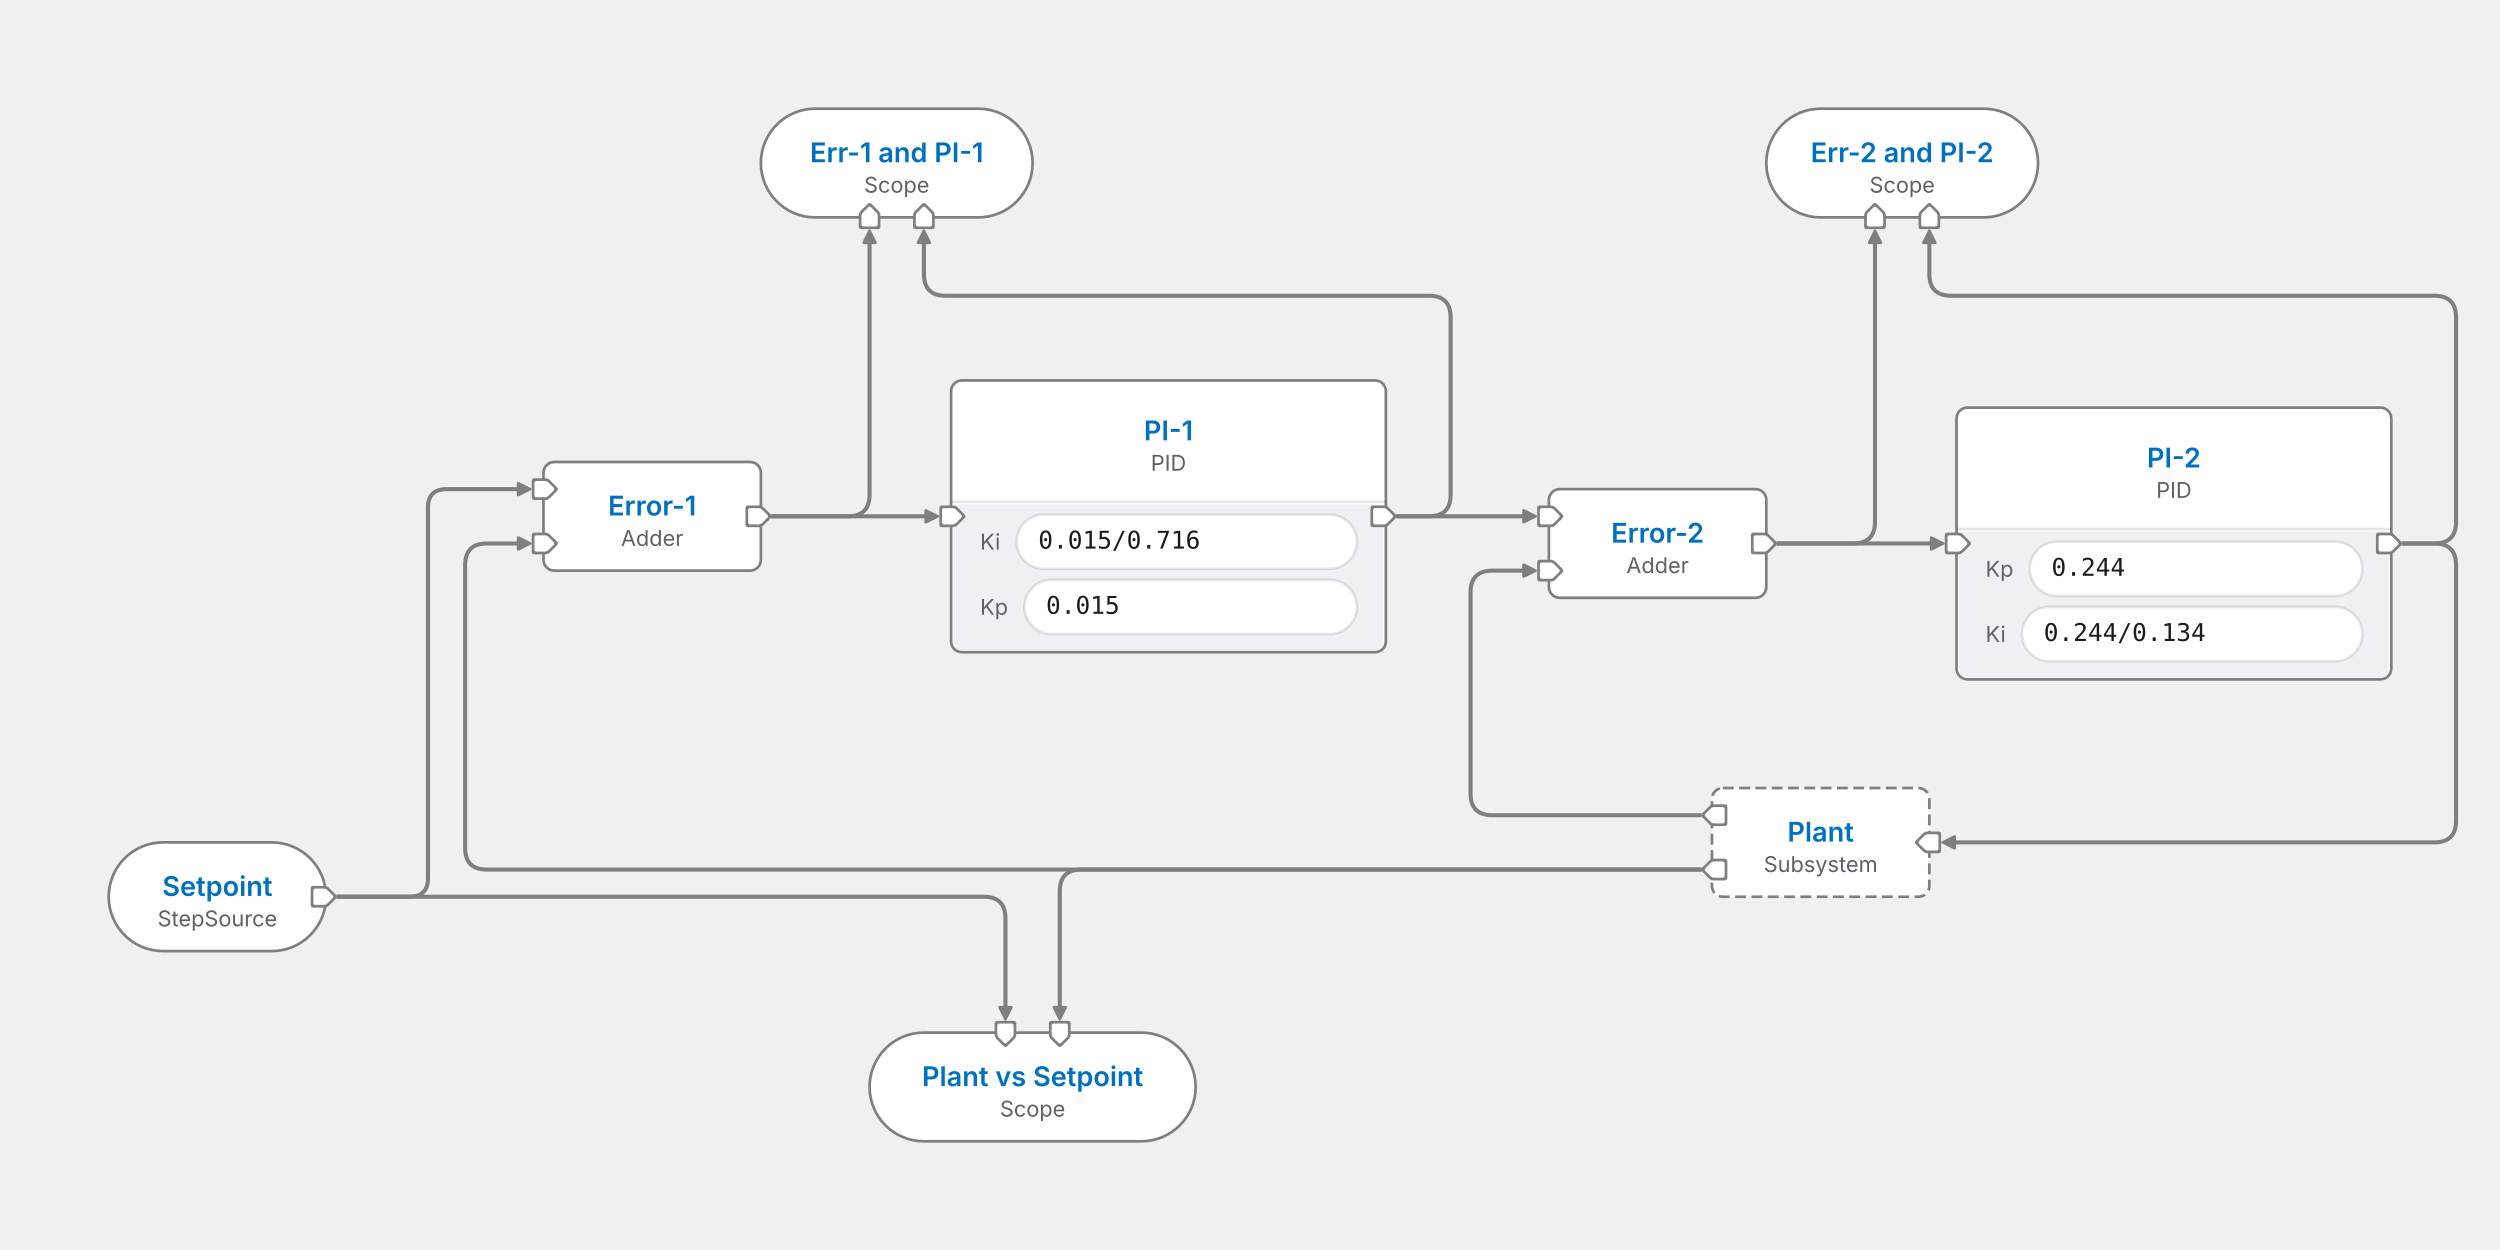
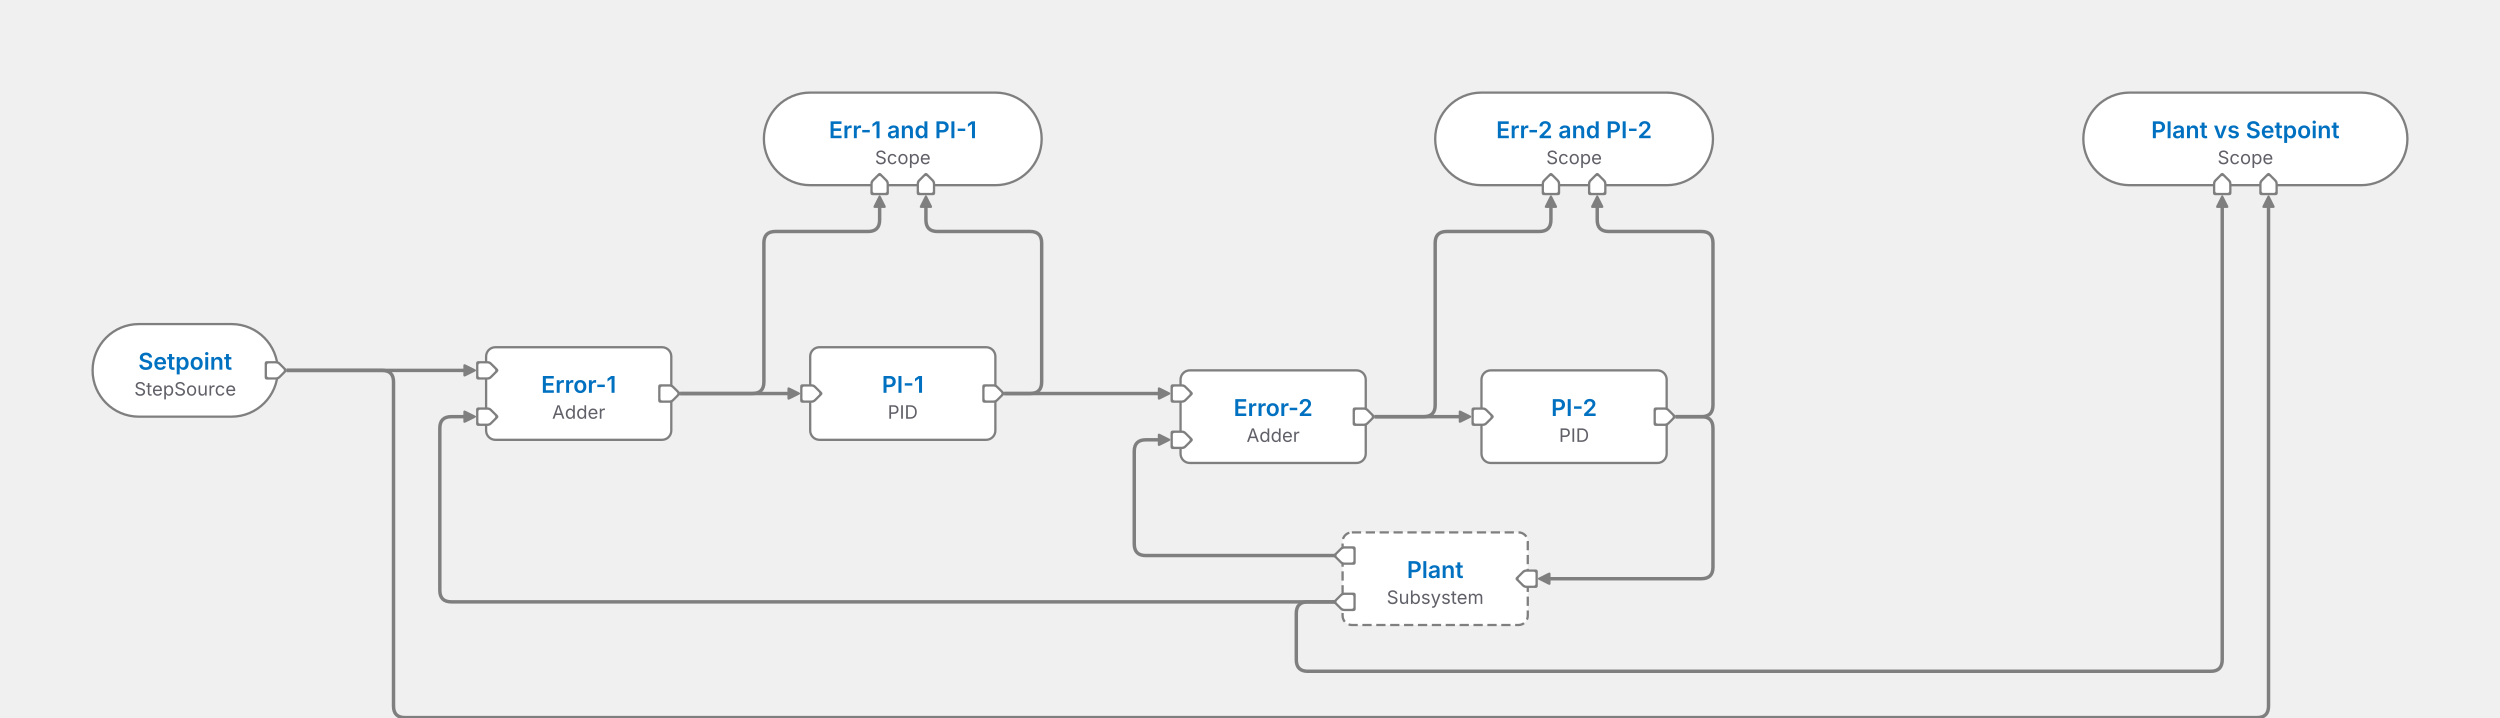
- <svg xmlns="http://www.w3.org/2000/svg" width="920" height="460" viewBox="660 140 920 460">
+ <svg xmlns="http://www.w3.org/2000/svg" width="1080" height="310" viewBox="780 160 1080 310">
  <g class="edges">
    <g class="edge">
-       <path d="M1313.834 340L1333.834 340L 1342.5,340Q 1342.5,340 1342.5,340L 1342.5,340Q 1342.5,340 1342.5,340L1351.167 340L1371.167 340" fill="none" stroke="#7F7F7F" stroke-width="1.5" />
-       <g transform="translate(1371.167, 340.0002) rotate(0) translate(5, 0)">
-         <path d="M -5 -2.5 L -1 -0.5 Q 0 0 -1 0.5 L -5 2.5 Q -6 3 -6 2 L -6 -2 Q -6 -3 -5 -2.5 Z" fill="#7F7F7F" />
-       </g>
-     </g>
-     <g class="edge">
-       <path d="M1173.834 330L1193.834 330L 1197.5,330Q 1197.5,330 1197.5,330L 1197.5,330Q 1197.5,330 1197.5,330L1201.167 330L1221.167 330" fill="none" stroke="#7F7F7F" stroke-width="1.5" />
-       <g transform="translate(1221.167, 330) rotate(0) translate(5, 0)">
-         <path d="M -5 -2.5 L -1 -0.5 Q 0 0 -1 0.5 L -5 2.5 Q -6 3 -6 2 L -6 -2 Q -6 -3 -5 -2.5 Z" fill="#7F7F7F" />
-       </g>
-     </g>
-     <g class="edge">
-       <path d="M943.834 330L963.834 330L 972.5,330Q 972.5,330 972.5,330L 972.5,330Q 972.5,330 972.5,330L981.167 330L1001.167 330" fill="none" stroke="#7F7F7F" stroke-width="1.5" />
-       <g transform="translate(1001.167, 330.0002) rotate(0) translate(5, 0)">
-         <path d="M -5 -2.5 L -1 -0.5 Q 0 0 -1 0.5 L -5 2.5 Q -6 3 -6 2 L -6 -2 Q -6 -3 -5 -2.5 Z" fill="#7F7F7F" />
-       </g>
-     </g>
-     <g class="edge">
-       <path d="M783.834 470L803.834 470L 810.667,470Q 817.5,470 817.5,463.167L 817.5,326.833Q 817.5,320 824.333,320L831.167 320L851.167 320" fill="none" stroke="#7F7F7F" stroke-width="1.5" />
-       <g transform="translate(851.1667, 320) rotate(0) translate(5, 0)">
-         <path d="M -5 -2.5 L -1 -0.5 Q 0 0 -1 0.5 L -5 2.5 Q -6 3 -6 2 L -6 -2 Q -6 -3 -5 -2.5 Z" fill="#7F7F7F" />
-       </g>
-     </g>
-     <g class="edge">
-       <path d="M1543.834 340L 1555.834,340Q 1563.834,340 1563.834,348L 1563.834,442Q 1563.834,450 1555.834,450L1398.834 450L1378.834 450" fill="none" stroke="#7F7F7F" stroke-width="1.5" />
-       <g transform="translate(1378.834, 450.0001) rotate(180) translate(5, 0)">
-         <path d="M -5 -2.5 L -1 -0.5 Q 0 0 -1 0.5 L -5 2.5 Q -6 3 -6 2 L -6 -2 Q -6 -3 -5 -2.5 Z" fill="#7F7F7F" />
-       </g>
-     </g>
-     <g class="edge">
-       <path d="M1286.167 460L1266.167 460L 1058,460Q 1050,460 1050,468L1050 491.167L1050 511.167" fill="none" stroke="#7F7F7F" stroke-width="1.5" />
-       <g transform="translate(1050, 511.1667) rotate(90) translate(5, 0)">
-         <path d="M -5 -2.5 L -1 -0.5 Q 0 0 -1 0.5 L -5 2.5 Q -6 3 -6 2 L -6 -2 Q -6 -3 -5 -2.5 Z" fill="#7F7F7F" />
-       </g>
-     </g>
-     <g class="edge">
-       <path d="M1286.167 440L1266.167 440L 1209.167,440Q 1201.167,440 1201.167,432L 1201.167,358Q 1201.167,350 1209.167,350L1221.167 350" fill="none" stroke="#7F7F7F" stroke-width="1.5" />
-       <g transform="translate(1221.167, 350.0001) rotate(0) translate(5, 0)">
-         <path d="M -5 -2.5 L -1 -0.5 Q 0 0 -1 0.5 L -5 2.5 Q -6 3 -6 2 L -6 -2 Q -6 -3 -5 -2.5 Z" fill="#7F7F7F" />
-       </g>
-     </g>
-     <g class="edge">
-       <path d="M1286.167 460L1266.167 460L 839.167,460Q 831.167,460 831.167,452L 831.167,348Q 831.167,340 839.167,340L851.167 340" fill="none" stroke="#7F7F7F" stroke-width="1.5" />
-       <g transform="translate(851.1667, 340.0001) rotate(0) translate(5, 0)">
-         <path d="M -5 -2.5 L -1 -0.5 Q 0 0 -1 0.5 L -5 2.5 Q -6 3 -6 2 L -6 -2 Q -6 -3 -5 -2.5 Z" fill="#7F7F7F" />
-       </g>
-     </g>
-     <g class="edge">
-       <path d="M943.834 330L963.834 330L 972,330Q 980,330 980,322L980 248.833L980 228.833" fill="none" stroke="#7F7F7F" stroke-width="1.5" />
-       <g transform="translate(980.0002, 228.8335) rotate(-90) translate(5, 0)">
-         <path d="M -5 -2.5 L -1 -0.5 Q 0 0 -1 0.5 L -5 2.5 Q -6 3 -6 2 L -6 -2 Q -6 -3 -5 -2.5 Z" fill="#7F7F7F" />
-       </g>
-     </g>
-     <g class="edge">
-       <path d="M1173.834 330L 1185.834,330Q 1193.834,330 1193.834,322L 1193.834,256.833Q 1193.834,248.833 1185.834,248.833L 1008,248.833Q 1000,248.833 1000,240.833L1000 228.833" fill="none" stroke="#7F7F7F" stroke-width="1.5" />
-       <g transform="translate(1000, 228.8335) rotate(-90) translate(5, 0)">
-         <path d="M -5 -2.5 L -1 -0.5 Q 0 0 -1 0.5 L -5 2.5 Q -6 3 -6 2 L -6 -2 Q -6 -3 -5 -2.5 Z" fill="#7F7F7F" />
-       </g>
-     </g>
-     <g class="edge">
-       <path d="M1313.834 340L1333.834 340L 1342,340Q 1350,340 1350,332L1350 248.833L1350 228.833" fill="none" stroke="#7F7F7F" stroke-width="1.5" />
-       <g transform="translate(1350, 228.8335) rotate(-90) translate(5, 0)">
-         <path d="M -5 -2.5 L -1 -0.5 Q 0 0 -1 0.5 L -5 2.5 Q -6 3 -6 2 L -6 -2 Q -6 -3 -5 -2.5 Z" fill="#7F7F7F" />
-       </g>
-     </g>
-     <g class="edge">
-       <path d="M1543.834 340L 1555.834,340Q 1563.834,340 1563.834,332L 1563.834,256.833Q 1563.834,248.833 1555.834,248.833L 1378,248.833Q 1370,248.833 1370,240.833L1370 228.833" fill="none" stroke="#7F7F7F" stroke-width="1.5" />
-       <g transform="translate(1370, 228.8335) rotate(-90) translate(5, 0)">
-         <path d="M -5 -2.5 L -1 -0.5 Q 0 0 -1 0.5 L -5 2.5 Q -6 3 -6 2 L -6 -2 Q -6 -3 -5 -2.5 Z" fill="#7F7F7F" />
-       </g>
-     </g>
-     <g class="edge">
-       <path d="M783.834 470L803.834 470L 1022,470Q 1030,470 1030,478L1030 491.167L1030 511.167" fill="none" stroke="#7F7F7F" stroke-width="1.5" />
-       <g transform="translate(1030, 511.1667) rotate(90) translate(5, 0)">
+       <path d="M 1373.833 340 L 1376.917 340 Q 1380 340 1383.083 340 L 1395 340 Q 1400 340 1405 340 L 1411.167 340" fill="none" stroke="#7F7F7F" stroke-width="1.5" />
+       <g transform="translate(1411.167, 340) rotate(0) translate(5, 0)">
+         <path d="M -5 -2.5 L -1 -0.5 Q 0 0 -1 0.5 L -5 2.5 Q -6 3 -6 2 L -6 -2 Q -6 -3 -5 -2.5 Z" fill="#7F7F7F" />
+       </g>
+     </g>
+     <g class="edge">
+       <path d="M 1213.833 330 L 1216.917 330 Q 1220 330 1223.083 330 L 1265 330 Q 1270 330 1275 330 L 1281.167 330" fill="none" stroke="#7F7F7F" stroke-width="1.5" />
+       <g transform="translate(1281.167, 330) rotate(0) translate(5, 0)">
+         <path d="M -5 -2.5 L -1 -0.5 Q 0 0 -1 0.5 L -5 2.5 Q -6 3 -6 2 L -6 -2 Q -6 -3 -5 -2.5 Z" fill="#7F7F7F" />
+       </g>
+     </g>
+     <g class="edge">
+       <path d="M 1073.833 330 L 1076.917 330 Q 1080 330 1083.083 330 L 1105 330 Q 1110 330 1115 330 L 1121.167 330" fill="none" stroke="#7F7F7F" stroke-width="1.5" />
+       <g transform="translate(1121.167, 330) rotate(0) translate(5, 0)">
+         <path d="M -5 -2.5 L -1 -0.5 Q 0 0 -1 0.5 L -5 2.5 Q -6 3 -6 2 L -6 -2 Q -6 -3 -5 -2.5 Z" fill="#7F7F7F" />
+       </g>
+     </g>
+     <g class="edge">
+       <path d="M 903.833 320 L 906.917 320 Q 910 320 913.083 320 L 965 320 Q 970 320 975 320 L 981.167 320" fill="none" stroke="#7F7F7F" stroke-width="1.5" />
+       <g transform="translate(981.1667, 320) rotate(0) translate(5, 0)">
+         <path d="M -5 -2.5 L -1 -0.5 Q 0 0 -1 0.5 L -5 2.5 Q -6 3 -6 2 L -6 -2 Q -6 -3 -5 -2.5 Z" fill="#7F7F7F" />
+       </g>
+     </g>
+     <g class="edge">
+       <path d="M 1503.833 340 L 1506.917 340 Q 1510 340 1513.083 340 L 1515 340 Q 1520 340 1520 345 L 1520 405 Q 1520 410 1515 410 L 1465 410 Q 1460 410 1455 410 L 1448.833 410" fill="none" stroke="#7F7F7F" stroke-width="1.5" />
+       <g transform="translate(1448.833, 410) rotate(180) translate(5, 0)">
+         <path d="M -5 -2.5 L -1 -0.5 Q 0 0 -1 0.5 L -5 2.5 Q -6 3 -6 2 L -6 -2 Q -6 -3 -5 -2.5 Z" fill="#7F7F7F" />
+       </g>
+     </g>
+     <g class="edge">
+       <path d="M 1356.167 400 L 1358.083 400 Q 1360 400 1358.083 400 L 1275 400 Q 1270 400 1270 395 L 1270 355 Q 1270 350 1275 350 L 1281.167 350" fill="none" stroke="#7F7F7F" stroke-width="1.5" />
+       <g transform="translate(1281.167, 350) rotate(0) translate(5, 0)">
+         <path d="M -5 -2.5 L -1 -0.5 Q 0 0 -1 0.5 L -5 2.5 Q -6 3 -6 2 L -6 -2 Q -6 -3 -5 -2.5 Z" fill="#7F7F7F" />
+       </g>
+     </g>
+     <g class="edge">
+       <path d="M 1356.167 420 L 1358.083 420 Q 1360 420 1358.083 420 L 975 420 Q 970 420 970 415 L 970 345 Q 970 340 975 340 L 981.167 340" fill="none" stroke="#7F7F7F" stroke-width="1.5" />
+       <g transform="translate(981.1667, 340) rotate(0) translate(5, 0)">
+         <path d="M -5 -2.5 L -1 -0.5 Q 0 0 -1 0.5 L -5 2.5 Q -6 3 -6 2 L -6 -2 Q -6 -3 -5 -2.5 Z" fill="#7F7F7F" />
+       </g>
+     </g>
+     <g class="edge">
+       <path d="M 1073.833 330 L 1076.917 330 Q 1080 330 1083.083 330 L 1105 330 Q 1110 330 1110 325 L 1110 265 Q 1110 260 1115 260 L 1155 260 Q 1160 260 1160 255 L 1160 248.833" fill="none" stroke="#7F7F7F" stroke-width="1.5" />
+       <g transform="translate(1160, 248.8333) rotate(-90) translate(5, 0)">
+         <path d="M -5 -2.5 L -1 -0.5 Q 0 0 -1 0.5 L -5 2.5 Q -6 3 -6 2 L -6 -2 Q -6 -3 -5 -2.5 Z" fill="#7F7F7F" />
+       </g>
+     </g>
+     <g class="edge">
+       <path d="M 1213.833 330 L 1216.917 330 Q 1220 330 1223.083 330 L 1225 330 Q 1230 330 1230 325 L 1230 265 Q 1230 260 1225 260 L 1185 260 Q 1180 260 1180 255 L 1180 248.833" fill="none" stroke="#7F7F7F" stroke-width="1.5" />
+       <g transform="translate(1180, 248.8333) rotate(-90) translate(5, 0)">
+         <path d="M -5 -2.5 L -1 -0.5 Q 0 0 -1 0.5 L -5 2.5 Q -6 3 -6 2 L -6 -2 Q -6 -3 -5 -2.5 Z" fill="#7F7F7F" />
+       </g>
+     </g>
+     <g class="edge">
+       <path d="M 1373.833 340 L 1376.917 340 Q 1380 340 1383.083 340 L 1395 340 Q 1400 340 1400 335 L 1400 265 Q 1400 260 1405 260 L 1445 260 Q 1450 260 1450 255 L 1450 248.833" fill="none" stroke="#7F7F7F" stroke-width="1.5" />
+       <g transform="translate(1450, 248.8333) rotate(-90) translate(5, 0)">
+         <path d="M -5 -2.5 L -1 -0.5 Q 0 0 -1 0.5 L -5 2.5 Q -6 3 -6 2 L -6 -2 Q -6 -3 -5 -2.5 Z" fill="#7F7F7F" />
+       </g>
+     </g>
+     <g class="edge">
+       <path d="M 1503.833 340 L 1506.917 340 Q 1510 340 1513.083 340 L 1515 340 Q 1520 340 1520 335 L 1520 265 Q 1520 260 1515 260 L 1475 260 Q 1470 260 1470 255 L 1470 248.833" fill="none" stroke="#7F7F7F" stroke-width="1.5" />
+       <g transform="translate(1470, 248.8333) rotate(-90) translate(5, 0)">
+         <path d="M -5 -2.5 L -1 -0.5 Q 0 0 -1 0.5 L -5 2.5 Q -6 3 -6 2 L -6 -2 Q -6 -3 -5 -2.5 Z" fill="#7F7F7F" />
+       </g>
+     </g>
+     <g class="edge">
+       <path d="M 1356.167 420 L 1358.083 420 Q 1360 420 1358.083 420 L 1345 420 Q 1340 420 1340 425 L 1340 445 Q 1340 450 1345 450 L 1735 450 Q 1740 450 1740 445 L 1740 265 Q 1740 260 1740 255 L 1740 248.833" fill="none" stroke="#7F7F7F" stroke-width="1.5" />
+       <g transform="translate(1740, 248.8333) rotate(-90) translate(5, 0)">
+         <path d="M -5 -2.5 L -1 -0.5 Q 0 0 -1 0.5 L -5 2.5 Q -6 3 -6 2 L -6 -2 Q -6 -3 -5 -2.5 Z" fill="#7F7F7F" />
+       </g>
+     </g>
+     <g class="edge">
+       <path d="M 903.833 320 L 906.917 320 Q 910 320 913.083 320 L 945 320 Q 950 320 950 325 L 950 465 Q 950 470 955 470 L 1755 470 Q 1760 470 1760 465 L 1760 265 Q 1760 260 1760 255 L 1760 248.833" fill="none" stroke="#7F7F7F" stroke-width="1.5" />
+       <g transform="translate(1760, 248.8333) rotate(-90) translate(5, 0)">
        <path d="M -5 -2.5 L -1 -0.5 Q 0 0 -1 0.5 L -5 2.5 Q -6 3 -6 2 L -6 -2 Q -6 -3 -5 -2.5 Z" fill="#7F7F7F" />
      </g>
    </g>
  </g>
  <g class="nodes">
    <g class="node" data-id="7c855194-3fcf-4d00-acbd-0e3051f5703c">
-       <rect x="700" y="450" width="80" height="40" rx="20" fill="#ffffff" />
-       <rect x="700" y="450" width="80" height="40" rx="20" fill="none" stroke="#7F7F7F" stroke-width="1" />
-       <text x="740" y="466" text-anchor="middle" dominant-baseline="middle" fill="#0070C0" font-size="10" font-weight="600" font-family="system-ui, -apple-system, sans-serif">Setpoint</text>
-       <text x="740" y="478" text-anchor="middle" dominant-baseline="middle" fill="#606068" font-size="8" font-family="system-ui, -apple-system, sans-serif">StepSource</text>
-       <g transform="translate(774.33, 466.00)">
+       <rect x="820" y="300" width="80" height="40" rx="20" fill="#ffffff" />
+       <rect x="820" y="300" width="80" height="40" rx="20" fill="none" stroke="#7F7F7F" stroke-width="1" />
+       <text x="860" y="316" text-anchor="middle" dominant-baseline="middle" fill="#0070C0" font-size="10" font-weight="600" font-family="system-ui, -apple-system, sans-serif">Setpoint</text>
+       <text x="860" y="328" text-anchor="middle" dominant-baseline="middle" fill="#606068" font-size="8" font-family="system-ui, -apple-system, sans-serif">StepSource</text>
+       <g transform="translate(894.33, 316.00)">
        <path d="M 1.00 0.00 L 5.00 0.00 Q 6.00 0.00 6.71 0.71 L 9.29 3.29 Q 10.00 4.00 9.29 4.71 L 6.71 7.29 Q 6.00 8.00 5.00 8.00 L 1.00 8.00 Q 0.00 8.00 0.00 7.00 L 0.00 1.00 Q 0.00 0.00 1.00 0.00 Z" fill="#7F7F7F" />
        <path d="M 0.80 0.00 L 3.79 0.00 Q 4.59 0.00 5.15 0.57 L 7.02 2.43 Q 7.59 3.00 7.02 3.57 L 5.15 5.43 Q 4.59 6.00 3.79 6.00 L 0.80 6.00 Q 0.00 6.00 0.00 5.20 L 0.00 0.80 Q 0.00 0.00 0.80 0.00 Z" fill="#ffffff" transform="translate(1, 1)" />
      </g>
    </g>
    <g class="node" data-id="f7ffd92f-16eb-4760-8285-8ed7fafc90fd">
-       <rect x="1010" y="280" width="160" height="100" rx="4" fill="#ffffff" />
-       <rect x="1010" y="280" width="160" height="100" rx="4" fill="none" stroke="#7F7F7F" stroke-width="1" />
-       <text x="1090" y="298.333" text-anchor="middle" dominant-baseline="middle" fill="#0070C0" font-size="10" font-weight="600" font-family="system-ui, -apple-system, sans-serif">PI-1</text>
-       <text x="1090" y="310.333" text-anchor="middle" dominant-baseline="middle" fill="#606068" font-size="8" font-family="system-ui, -apple-system, sans-serif">PID</text>
-       <line x1="1010" y1="324.667" x2="1170" y2="324.667" stroke="rgba(0, 0, 0, 0.10)" stroke-width="1" />
-       <path d="M1011,325.667 h158 v50.667 a3,3 0 0 1 -3,3 h-152 a3,3 0 0 1 -3,-3 v-50.667 z" fill="#f0f0f4" />
-       <text x="1020.667" y="339.333" dominant-baseline="middle" fill="#606068" font-size="8" font-family="system-ui, -apple-system, sans-serif">Ki</text>
-       <rect x="1034.104" y="329.333" width="125.229" height="20" rx="10" fill="#ffffff" stroke="rgba(0, 0, 0, 0.10)" stroke-width="1" />
-       <text x="1042.104" y="339.333" dominant-baseline="middle" fill="#1a1a1f" font-size="9" font-family="ui-monospace, monospace">0.015/0.716</text>
-       <text x="1020.667" y="363.333" dominant-baseline="middle" fill="#606068" font-size="8" font-family="system-ui, -apple-system, sans-serif">Kp</text>
-       <rect x="1036.948" y="353.333" width="122.385" height="20" rx="10" fill="#ffffff" stroke="rgba(0, 0, 0, 0.10)" stroke-width="1" />
-       <text x="1044.948" y="363.333" dominant-baseline="middle" fill="#1a1a1f" font-size="9" font-family="ui-monospace, monospace">0.015</text>
-       <g transform="translate(1005.67, 326.00)">
-         <path d="M 1.00 0.00 L 5.00 0.00 Q 6.00 0.00 6.71 0.71 L 9.29 3.29 Q 10.00 4.00 9.29 4.71 L 6.71 7.29 Q 6.00 8.00 5.00 8.00 L 1.00 8.00 Q 0.00 8.00 0.00 7.00 L 0.00 1.00 Q 0.00 0.00 1.00 0.00 Z" fill="#7F7F7F" />
-         <path d="M 0.80 0.00 L 3.79 0.00 Q 4.59 0.00 5.15 0.57 L 7.02 2.43 Q 7.59 3.00 7.02 3.57 L 5.15 5.43 Q 4.59 6.00 3.79 6.00 L 0.80 6.00 Q 0.00 6.00 0.00 5.20 L 0.00 0.80 Q 0.00 0.00 0.80 0.00 Z" fill="#ffffff" transform="translate(1, 1)" />
-       </g>
-       <g transform="translate(1164.33, 326.00)">
+       <rect x="1130" y="310" width="80" height="40" rx="4" fill="#ffffff" />
+       <rect x="1130" y="310" width="80" height="40" rx="4" fill="none" stroke="#7F7F7F" stroke-width="1" />
+       <text x="1170" y="326" text-anchor="middle" dominant-baseline="middle" fill="#0070C0" font-size="10" font-weight="600" font-family="system-ui, -apple-system, sans-serif">PI-1</text>
+       <text x="1170" y="338" text-anchor="middle" dominant-baseline="middle" fill="#606068" font-size="8" font-family="system-ui, -apple-system, sans-serif">PID</text>
+       <g transform="translate(1125.67, 326.00)">
+         <path d="M 1.00 0.00 L 5.00 0.00 Q 6.00 0.00 6.71 0.71 L 9.29 3.29 Q 10.00 4.00 9.29 4.71 L 6.71 7.29 Q 6.00 8.00 5.00 8.00 L 1.00 8.00 Q 0.00 8.00 0.00 7.00 L 0.00 1.00 Q 0.00 0.00 1.00 0.00 Z" fill="#7F7F7F" />
+         <path d="M 0.80 0.00 L 3.79 0.00 Q 4.59 0.00 5.15 0.57 L 7.02 2.43 Q 7.59 3.00 7.02 3.57 L 5.15 5.43 Q 4.59 6.00 3.79 6.00 L 0.80 6.00 Q 0.00 6.00 0.00 5.20 L 0.00 0.80 Q 0.00 0.00 0.80 0.00 Z" fill="#ffffff" transform="translate(1, 1)" />
+       </g>
+       <g transform="translate(1204.33, 326.00)">
        <path d="M 1.00 0.00 L 5.00 0.00 Q 6.00 0.00 6.71 0.71 L 9.29 3.29 Q 10.00 4.00 9.29 4.71 L 6.71 7.29 Q 6.00 8.00 5.00 8.00 L 1.00 8.00 Q 0.00 8.00 0.00 7.00 L 0.00 1.00 Q 0.00 0.00 1.00 0.00 Z" fill="#7F7F7F" />
        <path d="M 0.80 0.00 L 3.79 0.00 Q 4.59 0.00 5.15 0.57 L 7.02 2.43 Q 7.59 3.00 7.02 3.57 L 5.15 5.43 Q 4.59 6.00 3.79 6.00 L 0.80 6.00 Q 0.00 6.00 0.00 5.20 L 0.00 0.80 Q 0.00 0.00 0.80 0.00 Z" fill="#ffffff" transform="translate(1, 1)" />
      </g>
    </g>
    <g class="node" data-id="b449fb93-54e1-4cfd-862b-cbb66d919d91">
-       <rect x="860" y="310" width="80" height="40" rx="4" fill="#ffffff" />
-       <rect x="860" y="310" width="80" height="40" rx="4" fill="none" stroke="#7F7F7F" stroke-width="1" />
-       <text x="900" y="326" text-anchor="middle" dominant-baseline="middle" fill="#0070C0" font-size="10" font-weight="600" font-family="system-ui, -apple-system, sans-serif">Error-1</text>
-       <text x="900" y="338" text-anchor="middle" dominant-baseline="middle" fill="#606068" font-size="8" font-family="system-ui, -apple-system, sans-serif">Adder</text>
-       <g transform="translate(855.67, 316.00)">
-         <path d="M 1.00 0.00 L 5.00 0.00 Q 6.00 0.00 6.71 0.71 L 9.29 3.29 Q 10.00 4.00 9.29 4.71 L 6.71 7.29 Q 6.00 8.00 5.00 8.00 L 1.00 8.00 Q 0.00 8.00 0.00 7.00 L 0.00 1.00 Q 0.00 0.00 1.00 0.00 Z" fill="#7F7F7F" />
-         <path d="M 0.80 0.00 L 3.79 0.00 Q 4.59 0.00 5.15 0.57 L 7.02 2.43 Q 7.59 3.00 7.02 3.57 L 5.15 5.43 Q 4.59 6.00 3.79 6.00 L 0.80 6.00 Q 0.00 6.00 0.00 5.20 L 0.00 0.80 Q 0.00 0.00 0.80 0.00 Z" fill="#ffffff" transform="translate(1, 1)" />
-       </g>
-       <g transform="translate(855.67, 336.00)">
-         <path d="M 1.00 0.00 L 5.00 0.00 Q 6.00 0.00 6.71 0.71 L 9.29 3.29 Q 10.00 4.00 9.29 4.71 L 6.71 7.29 Q 6.00 8.00 5.00 8.00 L 1.00 8.00 Q 0.00 8.00 0.00 7.00 L 0.00 1.00 Q 0.00 0.00 1.00 0.00 Z" fill="#7F7F7F" />
-         <path d="M 0.80 0.00 L 3.79 0.00 Q 4.59 0.00 5.15 0.57 L 7.02 2.43 Q 7.59 3.00 7.02 3.57 L 5.15 5.43 Q 4.59 6.00 3.79 6.00 L 0.80 6.00 Q 0.00 6.00 0.00 5.20 L 0.00 0.80 Q 0.00 0.00 0.80 0.00 Z" fill="#ffffff" transform="translate(1, 1)" />
-       </g>
-       <g transform="translate(934.33, 326.00)">
+       <rect x="990" y="310" width="80" height="40" rx="4" fill="#ffffff" />
+       <rect x="990" y="310" width="80" height="40" rx="4" fill="none" stroke="#7F7F7F" stroke-width="1" />
+       <text x="1030" y="326" text-anchor="middle" dominant-baseline="middle" fill="#0070C0" font-size="10" font-weight="600" font-family="system-ui, -apple-system, sans-serif">Error-1</text>
+       <text x="1030" y="338" text-anchor="middle" dominant-baseline="middle" fill="#606068" font-size="8" font-family="system-ui, -apple-system, sans-serif">Adder</text>
+       <g transform="translate(985.67, 316.00)">
+         <path d="M 1.00 0.00 L 5.00 0.00 Q 6.00 0.00 6.71 0.71 L 9.29 3.29 Q 10.00 4.00 9.29 4.71 L 6.71 7.29 Q 6.00 8.00 5.00 8.00 L 1.00 8.00 Q 0.00 8.00 0.00 7.00 L 0.00 1.00 Q 0.00 0.00 1.00 0.00 Z" fill="#7F7F7F" />
+         <path d="M 0.80 0.00 L 3.79 0.00 Q 4.59 0.00 5.15 0.57 L 7.02 2.43 Q 7.59 3.00 7.02 3.57 L 5.15 5.43 Q 4.59 6.00 3.79 6.00 L 0.80 6.00 Q 0.00 6.00 0.00 5.20 L 0.00 0.80 Q 0.00 0.00 0.80 0.00 Z" fill="#ffffff" transform="translate(1, 1)" />
+       </g>
+       <g transform="translate(985.67, 336.00)">
+         <path d="M 1.00 0.00 L 5.00 0.00 Q 6.00 0.00 6.71 0.71 L 9.29 3.29 Q 10.00 4.00 9.29 4.71 L 6.71 7.29 Q 6.00 8.00 5.00 8.00 L 1.00 8.00 Q 0.00 8.00 0.00 7.00 L 0.00 1.00 Q 0.00 0.00 1.00 0.00 Z" fill="#7F7F7F" />
+         <path d="M 0.80 0.00 L 3.79 0.00 Q 4.59 0.00 5.15 0.57 L 7.02 2.43 Q 7.59 3.00 7.02 3.57 L 5.15 5.43 Q 4.59 6.00 3.79 6.00 L 0.80 6.00 Q 0.00 6.00 0.00 5.20 L 0.00 0.80 Q 0.00 0.00 0.80 0.00 Z" fill="#ffffff" transform="translate(1, 1)" />
+       </g>
+       <g transform="translate(1064.33, 326.00)">
        <path d="M 1.00 0.00 L 5.00 0.00 Q 6.00 0.00 6.71 0.71 L 9.29 3.29 Q 10.00 4.00 9.29 4.71 L 6.71 7.29 Q 6.00 8.00 5.00 8.00 L 1.00 8.00 Q 0.00 8.00 0.00 7.00 L 0.00 1.00 Q 0.00 0.00 1.00 0.00 Z" fill="#7F7F7F" />
        <path d="M 0.80 0.00 L 3.79 0.00 Q 4.59 0.00 5.15 0.57 L 7.02 2.43 Q 7.59 3.00 7.02 3.57 L 5.15 5.43 Q 4.59 6.00 3.79 6.00 L 0.80 6.00 Q 0.00 6.00 0.00 5.20 L 0.00 0.80 Q 0.00 0.00 0.80 0.00 Z" fill="#ffffff" transform="translate(1, 1)" />
      </g>
    </g>
    <g class="node" data-id="c5fc3645-c55b-4478-8125-665418379764">
-       <rect x="1230" y="320" width="80" height="40" rx="4" fill="#ffffff" />
-       <rect x="1230" y="320" width="80" height="40" rx="4" fill="none" stroke="#7F7F7F" stroke-width="1" />
-       <text x="1270" y="336" text-anchor="middle" dominant-baseline="middle" fill="#0070C0" font-size="10" font-weight="600" font-family="system-ui, -apple-system, sans-serif">Error-2</text>
-       <text x="1270" y="348" text-anchor="middle" dominant-baseline="middle" fill="#606068" font-size="8" font-family="system-ui, -apple-system, sans-serif">Adder</text>
-       <g transform="translate(1225.67, 326.00)">
-         <path d="M 1.00 0.00 L 5.00 0.00 Q 6.00 0.00 6.71 0.71 L 9.29 3.29 Q 10.00 4.00 9.29 4.71 L 6.71 7.29 Q 6.00 8.00 5.00 8.00 L 1.00 8.00 Q 0.00 8.00 0.00 7.00 L 0.00 1.00 Q 0.00 0.00 1.00 0.00 Z" fill="#7F7F7F" />
-         <path d="M 0.80 0.00 L 3.79 0.00 Q 4.59 0.00 5.15 0.57 L 7.02 2.43 Q 7.59 3.00 7.02 3.57 L 5.15 5.43 Q 4.59 6.00 3.79 6.00 L 0.80 6.00 Q 0.00 6.00 0.00 5.20 L 0.00 0.80 Q 0.00 0.00 0.80 0.00 Z" fill="#ffffff" transform="translate(1, 1)" />
-       </g>
-       <g transform="translate(1225.67, 346.00)">
-         <path d="M 1.00 0.00 L 5.00 0.00 Q 6.00 0.00 6.71 0.71 L 9.29 3.29 Q 10.00 4.00 9.29 4.71 L 6.71 7.29 Q 6.00 8.00 5.00 8.00 L 1.00 8.00 Q 0.00 8.00 0.00 7.00 L 0.00 1.00 Q 0.00 0.00 1.00 0.00 Z" fill="#7F7F7F" />
-         <path d="M 0.80 0.00 L 3.79 0.00 Q 4.59 0.00 5.15 0.57 L 7.02 2.43 Q 7.59 3.00 7.02 3.57 L 5.15 5.43 Q 4.59 6.00 3.79 6.00 L 0.80 6.00 Q 0.00 6.00 0.00 5.20 L 0.00 0.80 Q 0.00 0.00 0.80 0.00 Z" fill="#ffffff" transform="translate(1, 1)" />
-       </g>
-       <g transform="translate(1304.33, 336.00)">
+       <rect x="1290" y="320" width="80" height="40" rx="4" fill="#ffffff" />
+       <rect x="1290" y="320" width="80" height="40" rx="4" fill="none" stroke="#7F7F7F" stroke-width="1" />
+       <text x="1330" y="336" text-anchor="middle" dominant-baseline="middle" fill="#0070C0" font-size="10" font-weight="600" font-family="system-ui, -apple-system, sans-serif">Error-2</text>
+       <text x="1330" y="348" text-anchor="middle" dominant-baseline="middle" fill="#606068" font-size="8" font-family="system-ui, -apple-system, sans-serif">Adder</text>
+       <g transform="translate(1285.67, 326.00)">
+         <path d="M 1.00 0.00 L 5.00 0.00 Q 6.00 0.00 6.71 0.71 L 9.29 3.29 Q 10.00 4.00 9.29 4.71 L 6.71 7.29 Q 6.00 8.00 5.00 8.00 L 1.00 8.00 Q 0.00 8.00 0.00 7.00 L 0.00 1.00 Q 0.00 0.00 1.00 0.00 Z" fill="#7F7F7F" />
+         <path d="M 0.80 0.00 L 3.79 0.00 Q 4.59 0.00 5.15 0.57 L 7.02 2.43 Q 7.59 3.00 7.02 3.57 L 5.15 5.43 Q 4.59 6.00 3.79 6.00 L 0.80 6.00 Q 0.00 6.00 0.00 5.20 L 0.00 0.80 Q 0.00 0.00 0.80 0.00 Z" fill="#ffffff" transform="translate(1, 1)" />
+       </g>
+       <g transform="translate(1285.67, 346.00)">
+         <path d="M 1.00 0.00 L 5.00 0.00 Q 6.00 0.00 6.71 0.71 L 9.29 3.29 Q 10.00 4.00 9.29 4.71 L 6.71 7.29 Q 6.00 8.00 5.00 8.00 L 1.00 8.00 Q 0.00 8.00 0.00 7.00 L 0.00 1.00 Q 0.00 0.00 1.00 0.00 Z" fill="#7F7F7F" />
+         <path d="M 0.80 0.00 L 3.79 0.00 Q 4.59 0.00 5.15 0.57 L 7.02 2.43 Q 7.59 3.00 7.02 3.57 L 5.15 5.43 Q 4.59 6.00 3.79 6.00 L 0.80 6.00 Q 0.00 6.00 0.00 5.20 L 0.00 0.80 Q 0.00 0.00 0.80 0.00 Z" fill="#ffffff" transform="translate(1, 1)" />
+       </g>
+       <g transform="translate(1364.33, 336.00)">
        <path d="M 1.00 0.00 L 5.00 0.00 Q 6.00 0.00 6.71 0.71 L 9.29 3.29 Q 10.00 4.00 9.29 4.71 L 6.71 7.29 Q 6.00 8.00 5.00 8.00 L 1.00 8.00 Q 0.00 8.00 0.00 7.00 L 0.00 1.00 Q 0.00 0.00 1.00 0.00 Z" fill="#7F7F7F" />
        <path d="M 0.80 0.00 L 3.79 0.00 Q 4.59 0.00 5.15 0.57 L 7.02 2.43 Q 7.59 3.00 7.02 3.57 L 5.15 5.43 Q 4.59 6.00 3.79 6.00 L 0.80 6.00 Q 0.00 6.00 0.00 5.20 L 0.00 0.80 Q 0.00 0.00 0.80 0.00 Z" fill="#ffffff" transform="translate(1, 1)" />
      </g>
    </g>
    <g class="node" data-id="096ba23a-fd02-43ca-aabe-92a83db7b610">
-       <rect x="1380" y="290" width="160" height="100" rx="4" fill="#ffffff" />
-       <rect x="1380" y="290" width="160" height="100" rx="4" fill="none" stroke="#7F7F7F" stroke-width="1" />
-       <text x="1460" y="308.333" text-anchor="middle" dominant-baseline="middle" fill="#0070C0" font-size="10" font-weight="600" font-family="system-ui, -apple-system, sans-serif">PI-2</text>
-       <text x="1460" y="320.333" text-anchor="middle" dominant-baseline="middle" fill="#606068" font-size="8" font-family="system-ui, -apple-system, sans-serif">PID</text>
-       <line x1="1380" y1="334.667" x2="1540" y2="334.667" stroke="rgba(0, 0, 0, 0.10)" stroke-width="1" />
-       <path d="M1381,335.667 h158 v50.667 a3,3 0 0 1 -3,3 h-152 a3,3 0 0 1 -3,-3 v-50.667 z" fill="#f0f0f4" />
-       <text x="1390.667" y="349.333" dominant-baseline="middle" fill="#606068" font-size="8" font-family="system-ui, -apple-system, sans-serif">Kp</text>
-       <rect x="1406.948" y="339.333" width="122.385" height="20" rx="10" fill="#ffffff" stroke="rgba(0, 0, 0, 0.10)" stroke-width="1" />
-       <text x="1414.948" y="349.333" dominant-baseline="middle" fill="#1a1a1f" font-size="9" font-family="ui-monospace, monospace">0.244</text>
-       <text x="1390.667" y="373.333" dominant-baseline="middle" fill="#606068" font-size="8" font-family="system-ui, -apple-system, sans-serif">Ki</text>
-       <rect x="1404.104" y="363.333" width="125.229" height="20" rx="10" fill="#ffffff" stroke="rgba(0, 0, 0, 0.10)" stroke-width="1" />
-       <text x="1412.104" y="373.333" dominant-baseline="middle" fill="#1a1a1f" font-size="9" font-family="ui-monospace, monospace">0.244/0.134</text>
-       <g transform="translate(1375.67, 336.00)">
-         <path d="M 1.00 0.00 L 5.00 0.00 Q 6.00 0.00 6.71 0.71 L 9.29 3.29 Q 10.00 4.00 9.29 4.71 L 6.71 7.29 Q 6.00 8.00 5.00 8.00 L 1.00 8.00 Q 0.00 8.00 0.00 7.00 L 0.00 1.00 Q 0.00 0.00 1.00 0.00 Z" fill="#7F7F7F" />
-         <path d="M 0.80 0.00 L 3.79 0.00 Q 4.59 0.00 5.15 0.57 L 7.02 2.43 Q 7.59 3.00 7.02 3.57 L 5.15 5.43 Q 4.59 6.00 3.79 6.00 L 0.80 6.00 Q 0.00 6.00 0.00 5.20 L 0.00 0.80 Q 0.00 0.00 0.80 0.00 Z" fill="#ffffff" transform="translate(1, 1)" />
-       </g>
-       <g transform="translate(1534.33, 336.00)">
+       <rect x="1420" y="320" width="80" height="40" rx="4" fill="#ffffff" />
+       <rect x="1420" y="320" width="80" height="40" rx="4" fill="none" stroke="#7F7F7F" stroke-width="1" />
+       <text x="1460" y="336" text-anchor="middle" dominant-baseline="middle" fill="#0070C0" font-size="10" font-weight="600" font-family="system-ui, -apple-system, sans-serif">PI-2</text>
+       <text x="1460" y="348" text-anchor="middle" dominant-baseline="middle" fill="#606068" font-size="8" font-family="system-ui, -apple-system, sans-serif">PID</text>
+       <g transform="translate(1415.67, 336.00)">
+         <path d="M 1.00 0.00 L 5.00 0.00 Q 6.00 0.00 6.71 0.71 L 9.29 3.29 Q 10.00 4.00 9.29 4.71 L 6.71 7.29 Q 6.00 8.00 5.00 8.00 L 1.00 8.00 Q 0.00 8.00 0.00 7.00 L 0.00 1.00 Q 0.00 0.00 1.00 0.00 Z" fill="#7F7F7F" />
+         <path d="M 0.80 0.00 L 3.79 0.00 Q 4.59 0.00 5.15 0.57 L 7.02 2.43 Q 7.59 3.00 7.02 3.57 L 5.15 5.43 Q 4.59 6.00 3.79 6.00 L 0.80 6.00 Q 0.00 6.00 0.00 5.20 L 0.00 0.80 Q 0.00 0.00 0.80 0.00 Z" fill="#ffffff" transform="translate(1, 1)" />
+       </g>
+       <g transform="translate(1494.33, 336.00)">
        <path d="M 1.00 0.00 L 5.00 0.00 Q 6.00 0.00 6.71 0.71 L 9.29 3.29 Q 10.00 4.00 9.29 4.71 L 6.71 7.29 Q 6.00 8.00 5.00 8.00 L 1.00 8.00 Q 0.00 8.00 0.00 7.00 L 0.00 1.00 Q 0.00 0.00 1.00 0.00 Z" fill="#7F7F7F" />
        <path d="M 0.80 0.00 L 3.79 0.00 Q 4.59 0.00 5.15 0.57 L 7.02 2.43 Q 7.59 3.00 7.02 3.57 L 5.15 5.43 Q 4.59 6.00 3.79 6.00 L 0.80 6.00 Q 0.00 6.00 0.00 5.20 L 0.00 0.80 Q 0.00 0.00 0.80 0.00 Z" fill="#ffffff" transform="translate(1, 1)" />
      </g>
    </g>
    <g class="node" data-id="40ac8e75-a709-4434-9001-63bc1d73106c">
-       <rect x="1290" y="430" width="80" height="40" rx="4" fill="#ffffff" />
-       <rect x="1290" y="430" width="80" height="40" rx="4" fill="none" stroke="#7F7F7F" stroke-width="1" stroke-dasharray="4 2" />
-       <text x="1330" y="446" text-anchor="middle" dominant-baseline="middle" fill="#0070C0" font-size="10" font-weight="600" font-family="system-ui, -apple-system, sans-serif">Plant</text>
-       <text x="1330" y="458" text-anchor="middle" dominant-baseline="middle" fill="#606068" font-size="8" font-family="system-ui, -apple-system, sans-serif">Subsystem</text>
-       <g transform="translate(1364.33, 446.00)">
+       <rect x="1360" y="390" width="80" height="40" rx="4" fill="#ffffff" />
+       <rect x="1360" y="390" width="80" height="40" rx="4" fill="none" stroke="#7F7F7F" stroke-width="1" stroke-dasharray="4 2" />
+       <text x="1400" y="406" text-anchor="middle" dominant-baseline="middle" fill="#0070C0" font-size="10" font-weight="600" font-family="system-ui, -apple-system, sans-serif">Plant</text>
+       <text x="1400" y="418" text-anchor="middle" dominant-baseline="middle" fill="#606068" font-size="8" font-family="system-ui, -apple-system, sans-serif">Subsystem</text>
+       <g transform="translate(1434.33, 406.00)">
        <path d="M 5.00 0.00 L 9.00 0.00 Q 10.00 0.00 10.00 1.00 L 10.00 7.00 Q 10.00 8.00 9.00 8.00 L 5.00 8.00 Q 4.00 8.00 3.29 7.29 L 0.71 4.71 Q 0.00 4.00 0.71 3.29 L 3.29 0.71 Q 4.00 0.00 5.00 0.00 Z" fill="#7F7F7F" />
        <path d="M 4.21 0.00 L 7.20 0.00 Q 8.00 0.00 8.00 0.80 L 8.00 5.20 Q 8.00 6.00 7.20 6.00 L 4.21 6.00 Q 3.41 6.00 2.85 5.43 L 0.98 3.57 Q 0.41 3.00 0.98 2.43 L 2.85 0.57 Q 3.41 0.00 4.21 0.00 Z" fill="#ffffff" transform="translate(1, 1)" />
      </g>
-       <g transform="translate(1285.67, 436.00)">
+       <g transform="translate(1355.67, 396.00)">
        <path d="M 5.00 0.00 L 9.00 0.00 Q 10.00 0.00 10.00 1.00 L 10.00 7.00 Q 10.00 8.00 9.00 8.00 L 5.00 8.00 Q 4.00 8.00 3.29 7.29 L 0.71 4.71 Q 0.00 4.00 0.71 3.29 L 3.29 0.71 Q 4.00 0.00 5.00 0.00 Z" fill="#7F7F7F" />
        <path d="M 4.21 0.00 L 7.20 0.00 Q 8.00 0.00 8.00 0.80 L 8.00 5.20 Q 8.00 6.00 7.20 6.00 L 4.21 6.00 Q 3.41 6.00 2.85 5.43 L 0.98 3.57 Q 0.41 3.00 0.98 2.43 L 2.85 0.57 Q 3.41 0.00 4.21 0.00 Z" fill="#ffffff" transform="translate(1, 1)" />
      </g>
-       <g transform="translate(1285.67, 456.00)">
+       <g transform="translate(1355.67, 416.00)">
        <path d="M 5.00 0.00 L 9.00 0.00 Q 10.00 0.00 10.00 1.00 L 10.00 7.00 Q 10.00 8.00 9.00 8.00 L 5.00 8.00 Q 4.00 8.00 3.29 7.29 L 0.71 4.71 Q 0.00 4.00 0.71 3.29 L 3.29 0.71 Q 4.00 0.00 5.00 0.00 Z" fill="#7F7F7F" />
        <path d="M 4.21 0.00 L 7.20 0.00 Q 8.00 0.00 8.00 0.80 L 8.00 5.20 Q 8.00 6.00 7.20 6.00 L 4.21 6.00 Q 3.41 6.00 2.85 5.43 L 0.98 3.57 Q 0.41 3.00 0.98 2.43 L 2.85 0.57 Q 3.41 0.00 4.21 0.00 Z" fill="#ffffff" transform="translate(1, 1)" />
      </g>
    </g>
    <g class="node" data-id="e13e27ba-96ec-4b02-a6d6-6cea244e49dc">
-       <rect x="980" y="520" width="120" height="40" rx="20" fill="#ffffff" />
-       <rect x="980" y="520" width="120" height="40" rx="20" fill="none" stroke="#7F7F7F" stroke-width="1" />
-       <text x="1040" y="536" text-anchor="middle" dominant-baseline="middle" fill="#0070C0" font-size="10" font-weight="600" font-family="system-ui, -apple-system, sans-serif">Plant vs Setpoint</text>
-       <text x="1040" y="548" text-anchor="middle" dominant-baseline="middle" fill="#606068" font-size="8" font-family="system-ui, -apple-system, sans-serif">Scope</text>
-       <g transform="translate(1026.00, 515.67)">
-         <path d="M 1.00 0.00 L 7.00 0.00 Q 8.00 0.00 8.00 1.00 L 8.00 5.00 Q 8.00 6.00 7.29 6.71 L 4.71 9.29 Q 4.00 10.00 3.29 9.29 L 0.71 6.71 Q 0.00 6.00 0.00 5.00 L 0.00 1.00 Q 0.00 0.00 1.00 0.00 Z" fill="#7F7F7F" />
-         <path d="M 0.80 0.00 L 5.20 0.00 Q 6.00 0.00 6.00 0.80 L 6.00 3.79 Q 6.00 4.59 5.43 5.15 L 3.57 7.02 Q 3.00 7.59 2.43 7.02 L 0.57 5.15 Q 0.00 4.59 0.00 3.79 L 0.00 0.80 Q 0.00 0.00 0.80 0.00 Z" fill="#ffffff" transform="translate(1, 1)" />
-       </g>
-       <g transform="translate(1046.00, 515.67)">
-         <path d="M 1.00 0.00 L 7.00 0.00 Q 8.00 0.00 8.00 1.00 L 8.00 5.00 Q 8.00 6.00 7.29 6.71 L 4.71 9.29 Q 4.00 10.00 3.29 9.29 L 0.71 6.71 Q 0.00 6.00 0.00 5.00 L 0.00 1.00 Q 0.00 0.00 1.00 0.00 Z" fill="#7F7F7F" />
-         <path d="M 0.80 0.00 L 5.20 0.00 Q 6.00 0.00 6.00 0.80 L 6.00 3.79 Q 6.00 4.59 5.43 5.15 L 3.57 7.02 Q 3.00 7.59 2.43 7.02 L 0.57 5.15 Q 0.00 4.59 0.00 3.79 L 0.00 0.80 Q 0.00 0.00 0.80 0.00 Z" fill="#ffffff" transform="translate(1, 1)" />
+       <rect x="1680" y="200" width="140" height="40" rx="20" fill="#ffffff" />
+       <rect x="1680" y="200" width="140" height="40" rx="20" fill="none" stroke="#7F7F7F" stroke-width="1" />
+       <text x="1750" y="216" text-anchor="middle" dominant-baseline="middle" fill="#0070C0" font-size="10" font-weight="600" font-family="system-ui, -apple-system, sans-serif">Plant vs Setpoint</text>
+       <text x="1750" y="228" text-anchor="middle" dominant-baseline="middle" fill="#606068" font-size="8" font-family="system-ui, -apple-system, sans-serif">Scope</text>
+       <g transform="translate(1736.00, 234.33)">
+         <path d="M 4.71 0.71 L 7.29 3.29 Q 8.00 4.00 8.00 5.00 L 8.00 9.00 Q 8.00 10.00 7.00 10.00 L 1.00 10.00 Q 0.00 10.00 0.00 9.00 L 0.00 5.00 Q 0.00 4.00 0.71 3.29 L 3.29 0.71 Q 4.00 0.00 4.71 0.71 Z" fill="#7F7F7F" />
+         <path d="M 3.57 0.98 L 5.43 2.85 Q 6.00 3.41 6.00 4.21 L 6.00 7.20 Q 6.00 8.00 5.20 8.00 L 0.80 8.00 Q 0.00 8.00 0.00 7.20 L 0.00 4.21 Q 0.00 3.41 0.57 2.85 L 2.43 0.98 Q 3.00 0.41 3.57 0.98 Z" fill="#ffffff" transform="translate(1, 1)" />
+       </g>
+       <g transform="translate(1756.00, 234.33)">
+         <path d="M 4.71 0.71 L 7.29 3.29 Q 8.00 4.00 8.00 5.00 L 8.00 9.00 Q 8.00 10.00 7.00 10.00 L 1.00 10.00 Q 0.00 10.00 0.00 9.00 L 0.00 5.00 Q 0.00 4.00 0.71 3.29 L 3.29 0.71 Q 4.00 0.00 4.71 0.71 Z" fill="#7F7F7F" />
+         <path d="M 3.57 0.98 L 5.43 2.85 Q 6.00 3.41 6.00 4.21 L 6.00 7.20 Q 6.00 8.00 5.20 8.00 L 0.80 8.00 Q 0.00 8.00 0.00 7.20 L 0.00 4.21 Q 0.00 3.41 0.57 2.85 L 2.43 0.98 Q 3.00 0.41 3.57 0.98 Z" fill="#ffffff" transform="translate(1, 1)" />
      </g>
    </g>
    <g class="node" data-id="802d8831-8960-498f-8fc5-61fbe945dda5">
-       <rect x="940" y="180" width="100" height="40" rx="20" fill="#ffffff" />
-       <rect x="940" y="180" width="100" height="40" rx="20" fill="none" stroke="#7F7F7F" stroke-width="1" />
-       <text x="990" y="196" text-anchor="middle" dominant-baseline="middle" fill="#0070C0" font-size="10" font-weight="600" font-family="system-ui, -apple-system, sans-serif">Err-1 and PI-1</text>
-       <text x="990" y="208" text-anchor="middle" dominant-baseline="middle" fill="#606068" font-size="8" font-family="system-ui, -apple-system, sans-serif">Scope</text>
-       <g transform="translate(976.00, 214.33)">
-         <path d="M 4.71 0.71 L 7.29 3.29 Q 8.00 4.00 8.00 5.00 L 8.00 9.00 Q 8.00 10.00 7.00 10.00 L 1.00 10.00 Q 0.00 10.00 0.00 9.00 L 0.00 5.00 Q 0.00 4.00 0.71 3.29 L 3.29 0.71 Q 4.00 0.00 4.71 0.71 Z" fill="#7F7F7F" />
-         <path d="M 3.57 0.98 L 5.43 2.85 Q 6.00 3.41 6.00 4.21 L 6.00 7.20 Q 6.00 8.00 5.20 8.00 L 0.80 8.00 Q 0.00 8.00 0.00 7.20 L 0.00 4.21 Q 0.00 3.41 0.57 2.85 L 2.43 0.98 Q 3.00 0.41 3.57 0.98 Z" fill="#ffffff" transform="translate(1, 1)" />
-       </g>
-       <g transform="translate(996.00, 214.33)">
+       <rect x="1110" y="200" width="120" height="40" rx="20" fill="#ffffff" />
+       <rect x="1110" y="200" width="120" height="40" rx="20" fill="none" stroke="#7F7F7F" stroke-width="1" />
+       <text x="1170" y="216" text-anchor="middle" dominant-baseline="middle" fill="#0070C0" font-size="10" font-weight="600" font-family="system-ui, -apple-system, sans-serif">Err-1 and PI-1</text>
+       <text x="1170" y="228" text-anchor="middle" dominant-baseline="middle" fill="#606068" font-size="8" font-family="system-ui, -apple-system, sans-serif">Scope</text>
+       <g transform="translate(1156.00, 234.33)">
+         <path d="M 4.71 0.71 L 7.29 3.29 Q 8.00 4.00 8.00 5.00 L 8.00 9.00 Q 8.00 10.00 7.00 10.00 L 1.00 10.00 Q 0.00 10.00 0.00 9.00 L 0.00 5.00 Q 0.00 4.00 0.71 3.29 L 3.29 0.71 Q 4.00 0.00 4.71 0.71 Z" fill="#7F7F7F" />
+         <path d="M 3.57 0.98 L 5.43 2.85 Q 6.00 3.41 6.00 4.21 L 6.00 7.20 Q 6.00 8.00 5.20 8.00 L 0.80 8.00 Q 0.00 8.00 0.00 7.20 L 0.00 4.21 Q 0.00 3.41 0.57 2.85 L 2.43 0.98 Q 3.00 0.41 3.57 0.98 Z" fill="#ffffff" transform="translate(1, 1)" />
+       </g>
+       <g transform="translate(1176.00, 234.33)">
        <path d="M 4.71 0.71 L 7.29 3.29 Q 8.00 4.00 8.00 5.00 L 8.00 9.00 Q 8.00 10.00 7.00 10.00 L 1.00 10.00 Q 0.00 10.00 0.00 9.00 L 0.00 5.00 Q 0.00 4.00 0.71 3.29 L 3.29 0.71 Q 4.00 0.00 4.71 0.71 Z" fill="#7F7F7F" />
        <path d="M 3.57 0.98 L 5.43 2.85 Q 6.00 3.41 6.00 4.21 L 6.00 7.20 Q 6.00 8.00 5.20 8.00 L 0.80 8.00 Q 0.00 8.00 0.00 7.20 L 0.00 4.21 Q 0.00 3.41 0.57 2.85 L 2.43 0.98 Q 3.00 0.41 3.57 0.98 Z" fill="#ffffff" transform="translate(1, 1)" />
      </g>
    </g>
    <g class="node" data-id="f038da46-8db9-4e89-b625-c392fabc1958">
-       <rect x="1310" y="180" width="100" height="40" rx="20" fill="#ffffff" />
-       <rect x="1310" y="180" width="100" height="40" rx="20" fill="none" stroke="#7F7F7F" stroke-width="1" />
-       <text x="1360" y="196" text-anchor="middle" dominant-baseline="middle" fill="#0070C0" font-size="10" font-weight="600" font-family="system-ui, -apple-system, sans-serif">Err-2 and PI-2</text>
-       <text x="1360" y="208" text-anchor="middle" dominant-baseline="middle" fill="#606068" font-size="8" font-family="system-ui, -apple-system, sans-serif">Scope</text>
-       <g transform="translate(1346.00, 214.33)">
-         <path d="M 4.71 0.71 L 7.29 3.29 Q 8.00 4.00 8.00 5.00 L 8.00 9.00 Q 8.00 10.00 7.00 10.00 L 1.00 10.00 Q 0.00 10.00 0.00 9.00 L 0.00 5.00 Q 0.00 4.00 0.71 3.29 L 3.29 0.71 Q 4.00 0.00 4.71 0.71 Z" fill="#7F7F7F" />
-         <path d="M 3.57 0.98 L 5.43 2.85 Q 6.00 3.41 6.00 4.21 L 6.00 7.20 Q 6.00 8.00 5.20 8.00 L 0.80 8.00 Q 0.00 8.00 0.00 7.20 L 0.00 4.21 Q 0.00 3.41 0.57 2.85 L 2.43 0.98 Q 3.00 0.41 3.57 0.98 Z" fill="#ffffff" transform="translate(1, 1)" />
-       </g>
-       <g transform="translate(1366.00, 214.33)">
+       <rect x="1400" y="200" width="120" height="40" rx="20" fill="#ffffff" />
+       <rect x="1400" y="200" width="120" height="40" rx="20" fill="none" stroke="#7F7F7F" stroke-width="1" />
+       <text x="1460" y="216" text-anchor="middle" dominant-baseline="middle" fill="#0070C0" font-size="10" font-weight="600" font-family="system-ui, -apple-system, sans-serif">Err-2 and PI-2</text>
+       <text x="1460" y="228" text-anchor="middle" dominant-baseline="middle" fill="#606068" font-size="8" font-family="system-ui, -apple-system, sans-serif">Scope</text>
+       <g transform="translate(1446.00, 234.33)">
+         <path d="M 4.71 0.71 L 7.29 3.29 Q 8.00 4.00 8.00 5.00 L 8.00 9.00 Q 8.00 10.00 7.00 10.00 L 1.00 10.00 Q 0.00 10.00 0.00 9.00 L 0.00 5.00 Q 0.00 4.00 0.71 3.29 L 3.29 0.71 Q 4.00 0.00 4.71 0.71 Z" fill="#7F7F7F" />
+         <path d="M 3.57 0.98 L 5.43 2.85 Q 6.00 3.41 6.00 4.21 L 6.00 7.20 Q 6.00 8.00 5.20 8.00 L 0.80 8.00 Q 0.00 8.00 0.00 7.20 L 0.00 4.21 Q 0.00 3.41 0.57 2.85 L 2.43 0.98 Q 3.00 0.41 3.57 0.98 Z" fill="#ffffff" transform="translate(1, 1)" />
+       </g>
+       <g transform="translate(1466.00, 234.33)">
        <path d="M 4.71 0.71 L 7.29 3.29 Q 8.00 4.00 8.00 5.00 L 8.00 9.00 Q 8.00 10.00 7.00 10.00 L 1.00 10.00 Q 0.00 10.00 0.00 9.00 L 0.00 5.00 Q 0.00 4.00 0.71 3.29 L 3.29 0.71 Q 4.00 0.00 4.71 0.71 Z" fill="#7F7F7F" />
        <path d="M 3.57 0.98 L 5.43 2.85 Q 6.00 3.41 6.00 4.21 L 6.00 7.20 Q 6.00 8.00 5.20 8.00 L 0.80 8.00 Q 0.00 8.00 0.00 7.20 L 0.00 4.21 Q 0.00 3.41 0.57 2.85 L 2.43 0.98 Q 3.00 0.41 3.57 0.98 Z" fill="#ffffff" transform="translate(1, 1)" />
      </g>
    </g>
  </g>
</svg>
